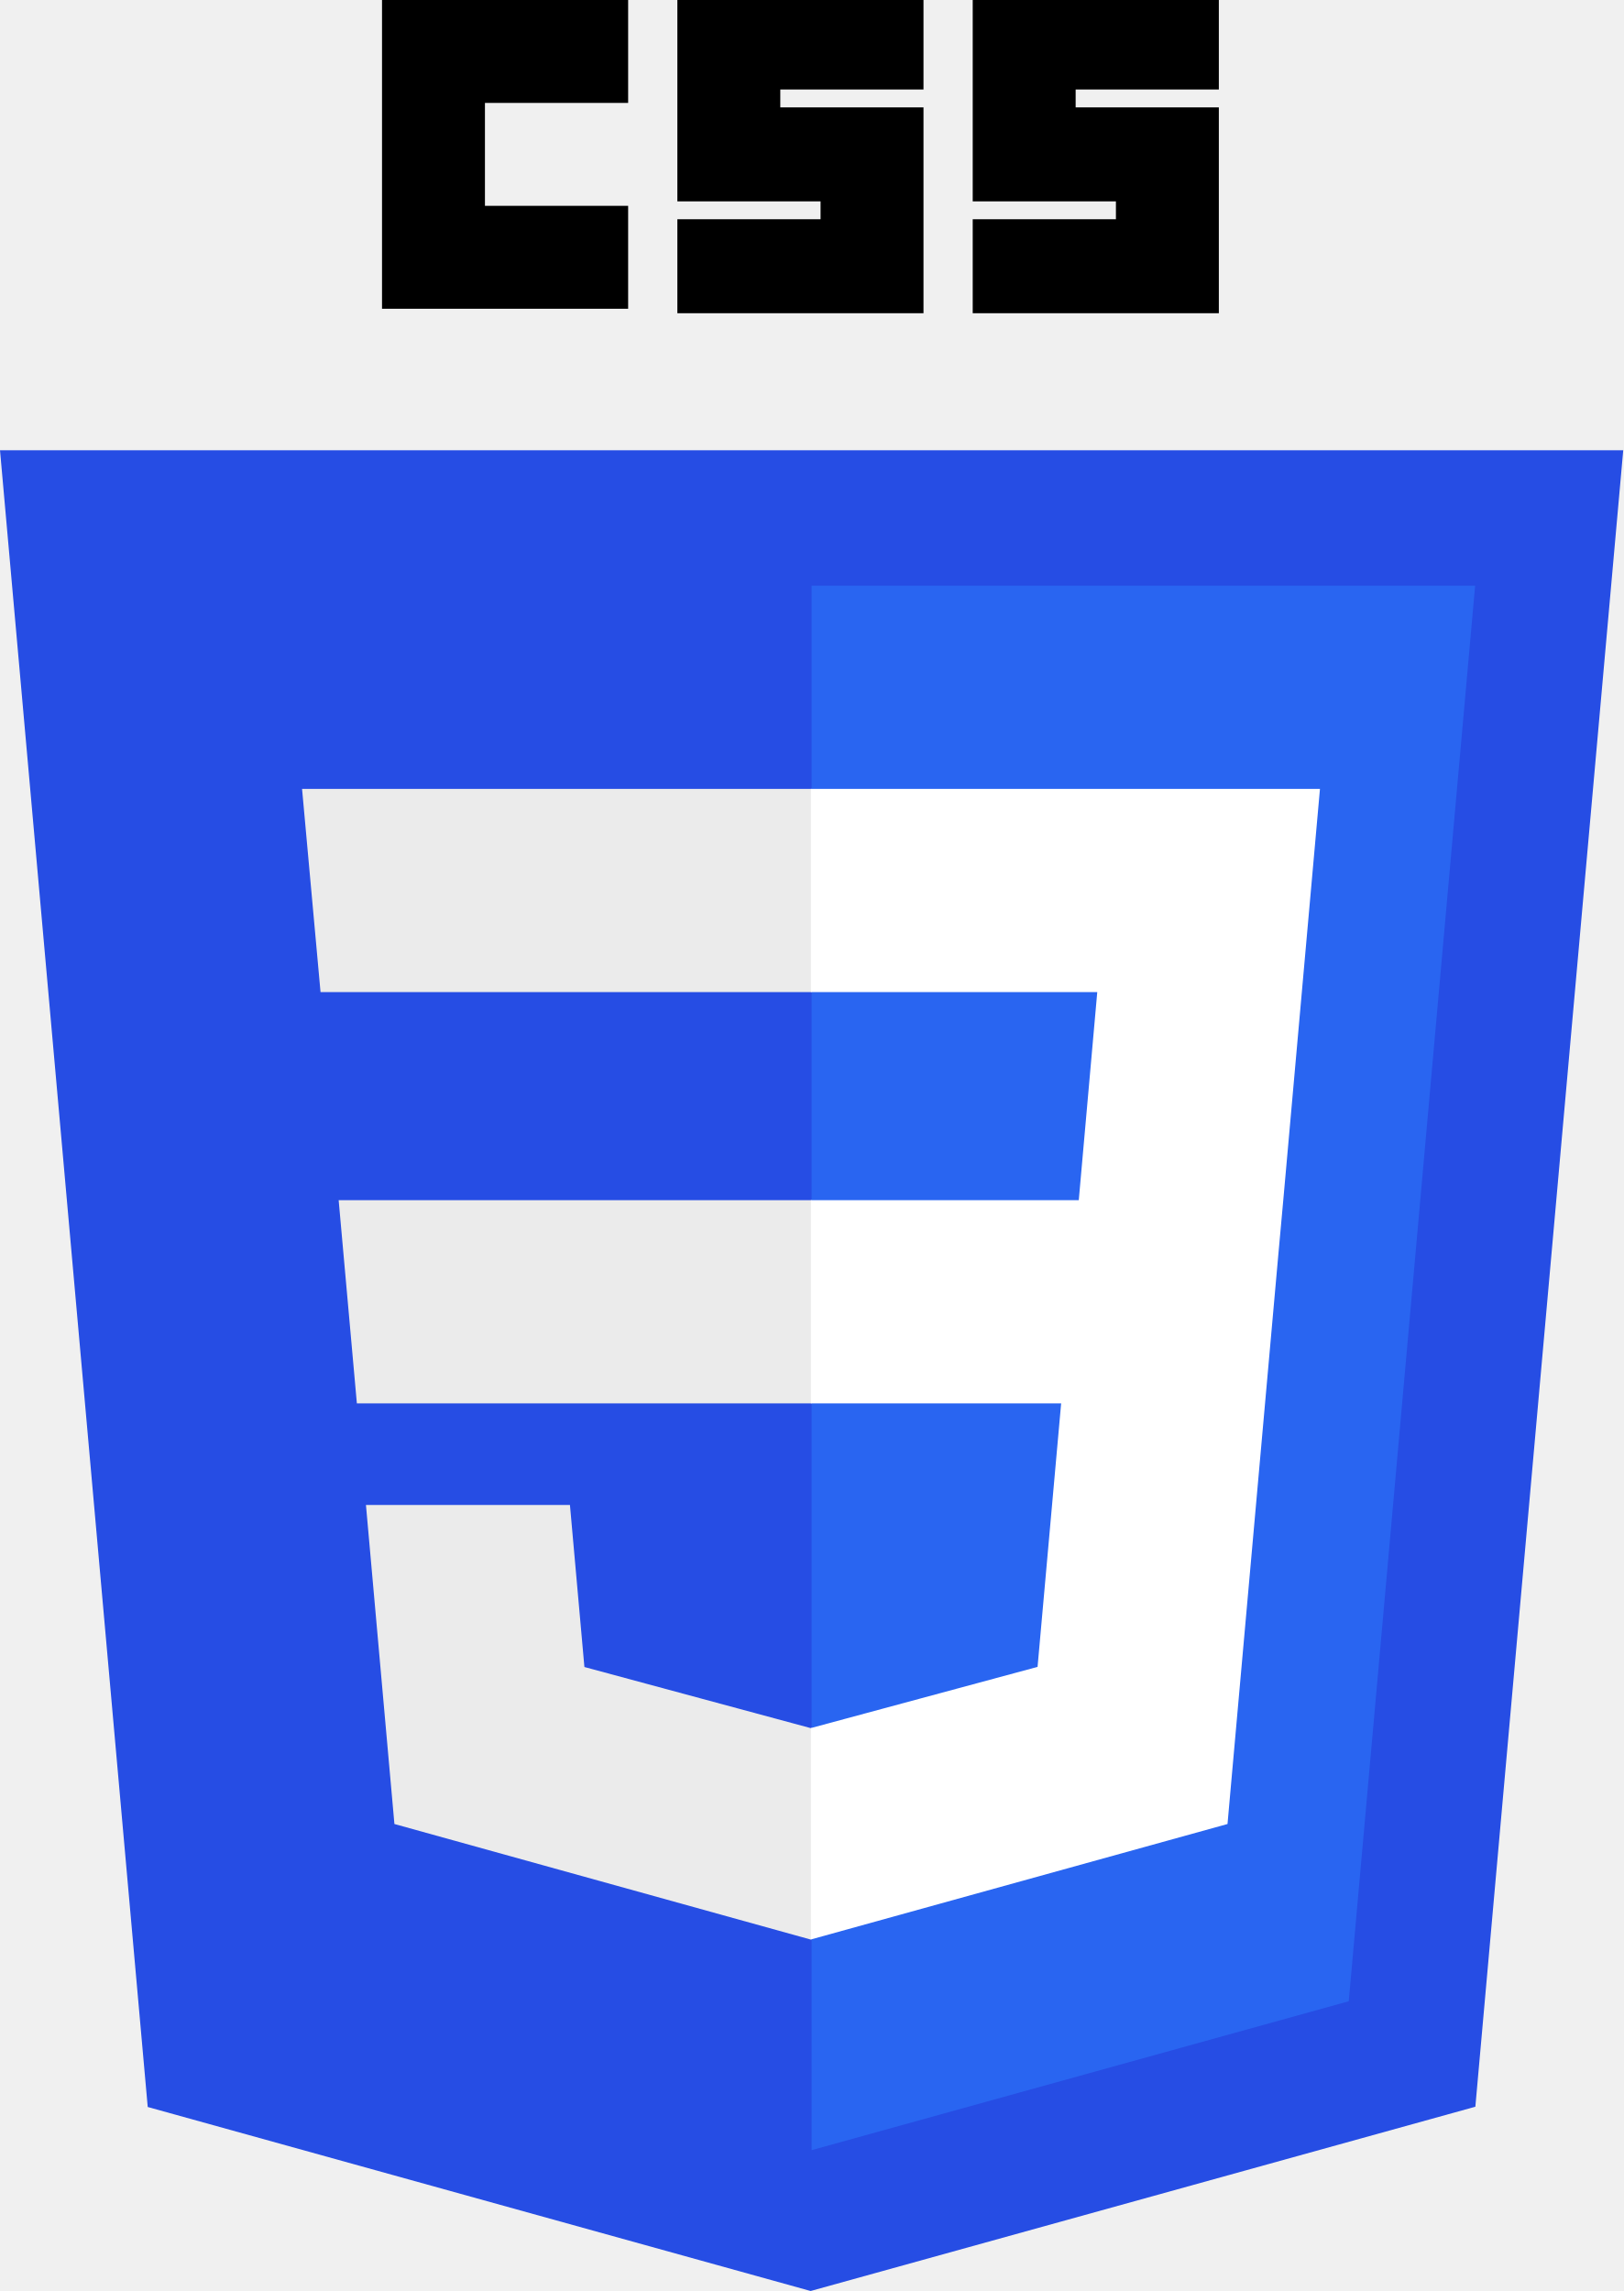
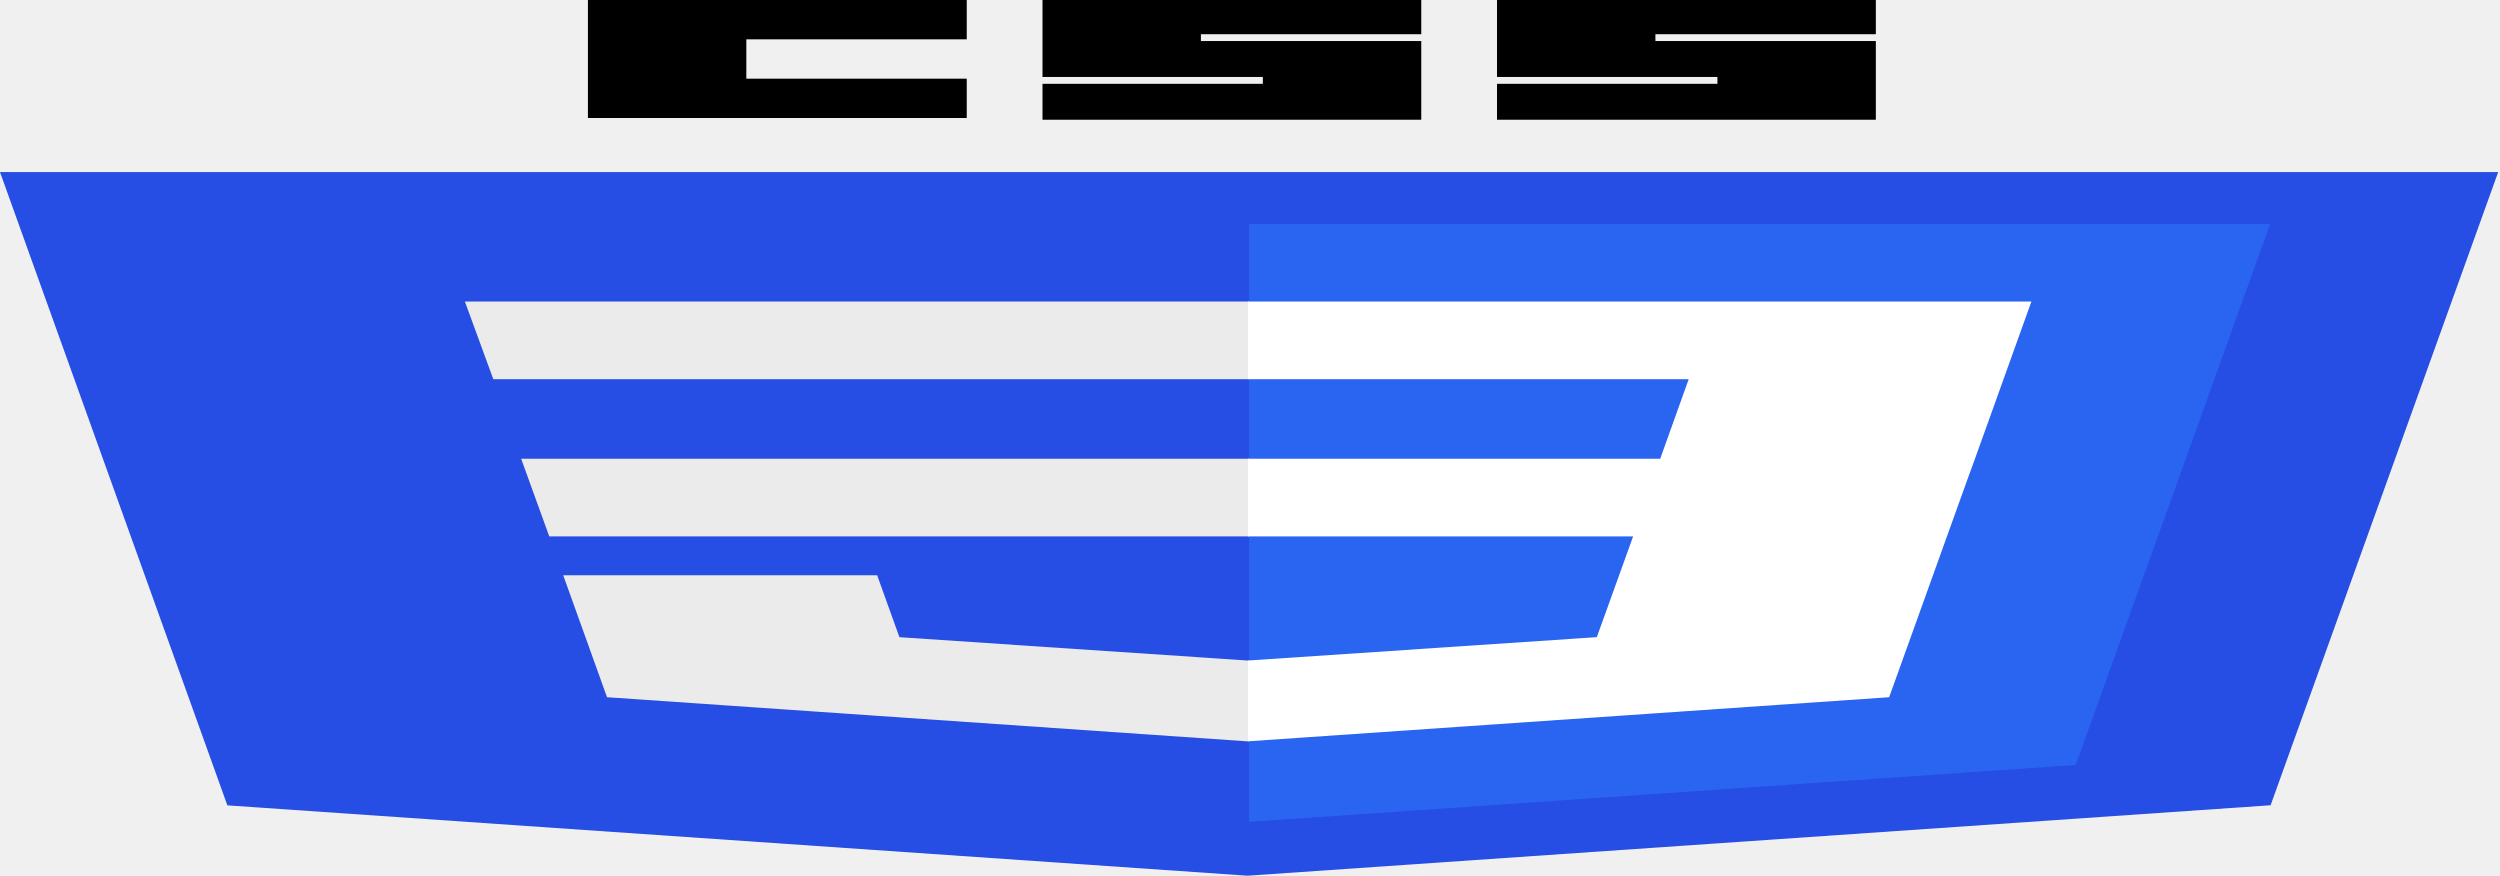
- <svg xmlns="http://www.w3.org/2000/svg" width="102.372mm" height="144.498mm" viewBox="0 0 362.734 512" id="svg3476" version="1.1">
-   <defs id="defs3478" />
-   <g id="layer1" transform="translate(-193.633,-276.3622)">
-     <g id="g3013" transform="translate(119,276.3622)">
-       <polygon id="polygon2989" points="437.367,100.62 404.321,470.819 255.778,512 107.644,470.877 74.633,100.62 " style="fill:#264de4" />
-       <polygon id="polygon2991" points="376.03,447.246 404.27,130.894 256,130.894 256,480.523 " style="fill:#2965f1" />
-       <polygon id="polygon2993" points="150.31,268.217 154.38,313.627 256,313.627 256,268.217 " style="fill:#ebebeb" />
-       <polygon id="polygon2995" points="256,176.305 255.843,176.305 142.132,176.305 146.26,221.716 256,221.716 " style="fill:#ebebeb" />
-       <polygon id="polygon2997" points="256,433.399 256,386.153 255.801,386.206 205.227,372.55 201.994,336.333 177.419,336.333 156.409,336.333 162.771,407.634 255.791,433.457 " style="fill:#ebebeb" />
-       <path id="path2999" d="m 160,0 55,0 0,23 -32,0 0,23 32,0 0,23 -55,0 z" />
-       <path id="path3001" d="m 226,0 55,0 0,20 -32,0 0,4 32,0 0,46 -55,0 0,-21 32,0 0,-4 -32,0 z" />
-       <path id="path3003" d="m 292,0 55,0 0,20 -32,0 0,4 32,0 0,46 -55,0 0,-21 32,0 0,-4 -32,0 z" />
-       <polygon id="polygon3005" points="311.761,313.627 306.49,372.521 255.843,386.191 255.843,433.435 348.937,407.634 349.62,399.962 360.291,280.411 361.399,268.217 369.597,176.305 255.843,176.305 255.843,221.716 319.831,221.716 315.699,268.217 255.843,268.217 255.843,313.627 " style="fill:#ffffff" />
-     </g>
+ <svg xmlns="http://www.w3.org/2000/svg" width="177px" height="62px" viewBox="0 0 177 62" version="1.1">
+   <g id="surface1">
+     <path style=" stroke:none;fill-rule:nonzero;fill:rgb(14.902%,30.196%,89.412%);fill-opacity:1;" d="M 176.871 12.184 L 160.758 57.012 L 88.328 62 L 16.098 57.02 L 0 12.184 Z M 176.871 12.184 " />
+     <path style=" stroke:none;fill-rule:nonzero;fill:rgb(16.078%,39.608%,94.51%);fill-opacity:1;" d="M 146.961 54.16 L 160.73 15.852 L 88.434 15.852 L 88.434 58.188 Z M 146.961 54.16 " />
+     <path style=" stroke:none;fill-rule:nonzero;fill:rgb(92.157%,92.157%,92.157%);fill-opacity:1;" d="M 36.898 32.48 L 38.887 37.977 L 88.434 37.977 L 88.434 32.48 Z M 36.898 32.48 " />
+     <path style=" stroke:none;fill-rule:nonzero;fill:rgb(92.157%,92.157%,92.157%);fill-opacity:1;" d="M 88.434 21.348 L 32.914 21.348 L 34.926 26.848 L 88.434 26.848 Z M 88.434 21.348 " />
+     <path style=" stroke:none;fill-rule:nonzero;fill:rgb(92.157%,92.157%,92.157%);fill-opacity:1;" d="M 88.434 52.48 L 88.434 46.762 L 88.34 46.766 L 63.68 45.113 L 62.102 40.727 L 39.875 40.727 L 42.977 49.363 L 88.332 52.488 Z M 88.434 52.48 " />
+     <path style=" stroke:none;fill-rule:nonzero;fill:rgb(0%,0%,0%);fill-opacity:1;" d="M 41.625 0 L 68.445 0 L 68.445 2.785 L 52.84 2.785 L 52.84 5.57 L 68.445 5.57 L 68.445 8.355 L 41.625 8.355 Z M 41.625 0 " />
+     <path style=" stroke:none;fill-rule:nonzero;fill:rgb(0%,0%,0%);fill-opacity:1;" d="M 73.809 0 L 100.625 0 L 100.625 2.422 L 85.023 2.422 L 85.023 2.906 L 100.625 2.906 L 100.625 8.477 L 73.809 8.477 L 73.809 5.934 L 89.41 5.934 L 89.41 5.449 L 73.809 5.449 Z M 73.809 0 " />
+     <path style=" stroke:none;fill-rule:nonzero;fill:rgb(0%,0%,0%);fill-opacity:1;" d="M 105.988 0 L 132.809 0 L 132.809 2.422 L 117.203 2.422 L 117.203 2.906 L 132.809 2.906 L 132.809 8.477 L 105.988 8.477 L 105.988 5.934 L 121.594 5.934 L 121.594 5.449 L 105.988 5.449 Z M 105.988 0 " />
+     <path style=" stroke:none;fill-rule:nonzero;fill:rgb(100%,100%,100%);fill-opacity:1;" d="M 115.625 37.977 L 113.055 45.109 L 88.359 46.766 L 88.359 52.484 L 133.75 49.363 L 134.086 48.434 L 139.289 33.957 L 139.828 32.48 L 143.824 21.348 L 88.359 21.348 L 88.359 26.848 L 119.559 26.848 L 117.543 32.48 L 88.359 32.48 L 88.359 37.977 Z M 115.625 37.977 " />
  </g>
</svg>
